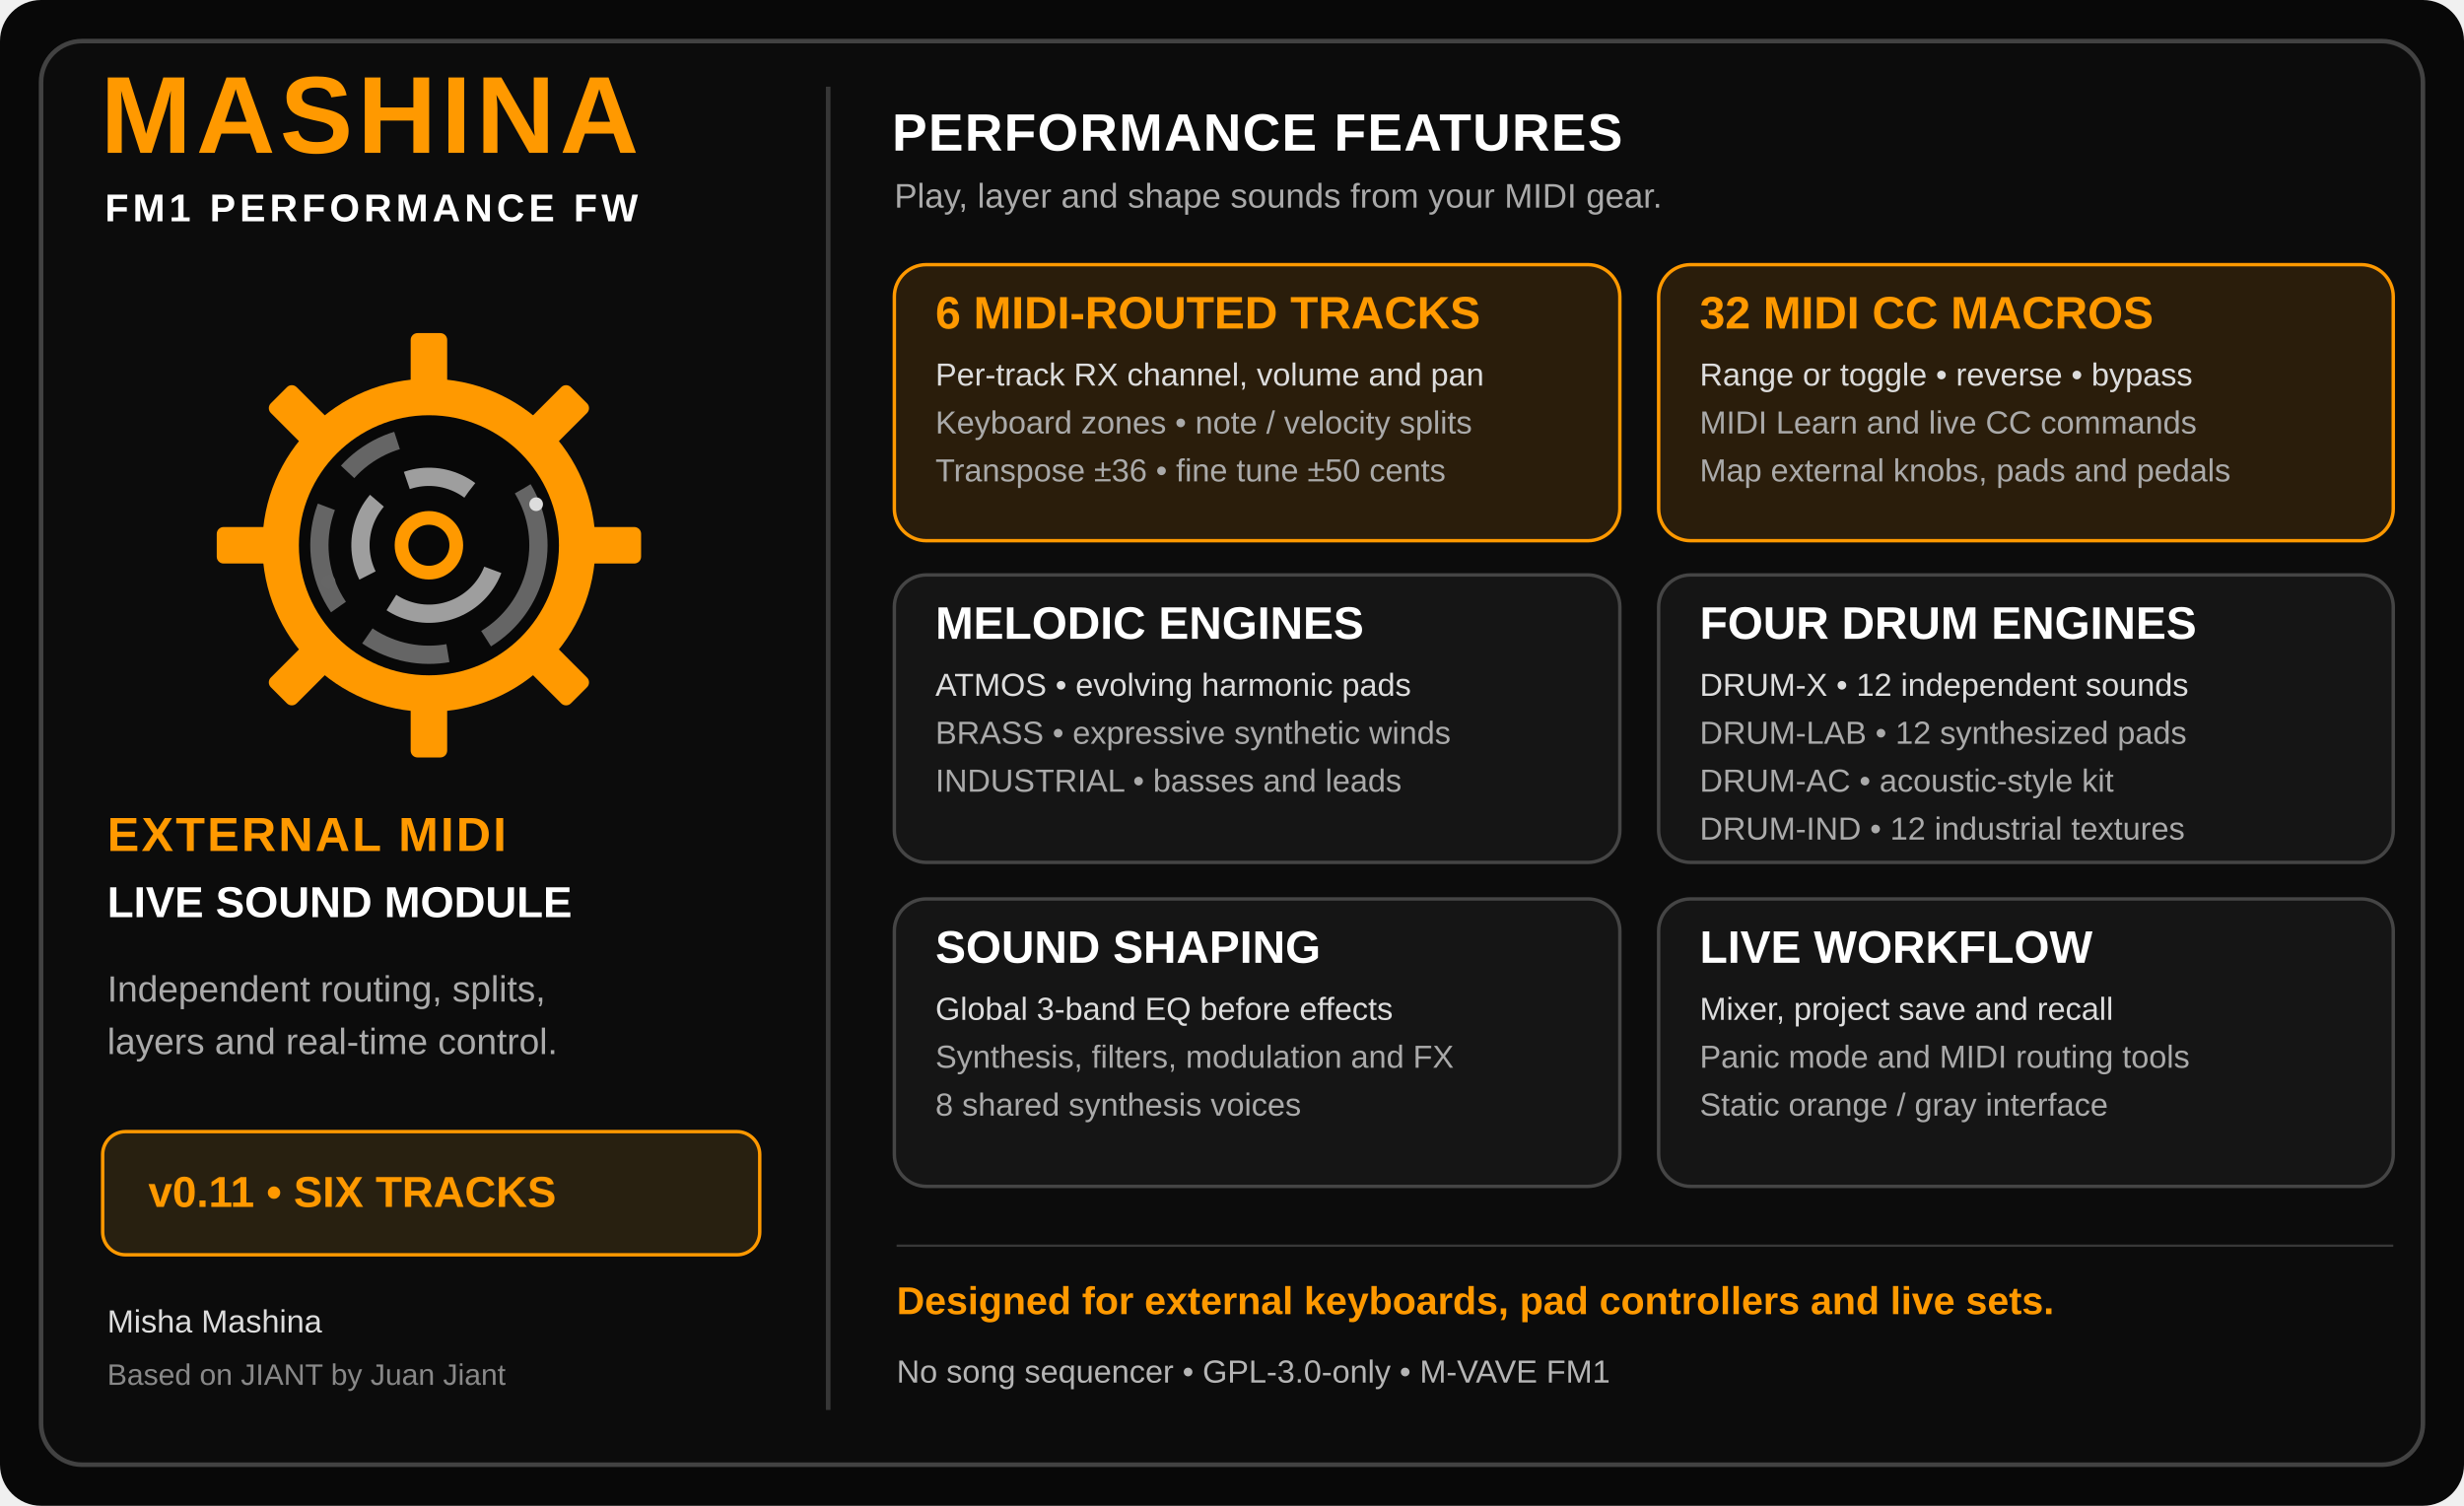
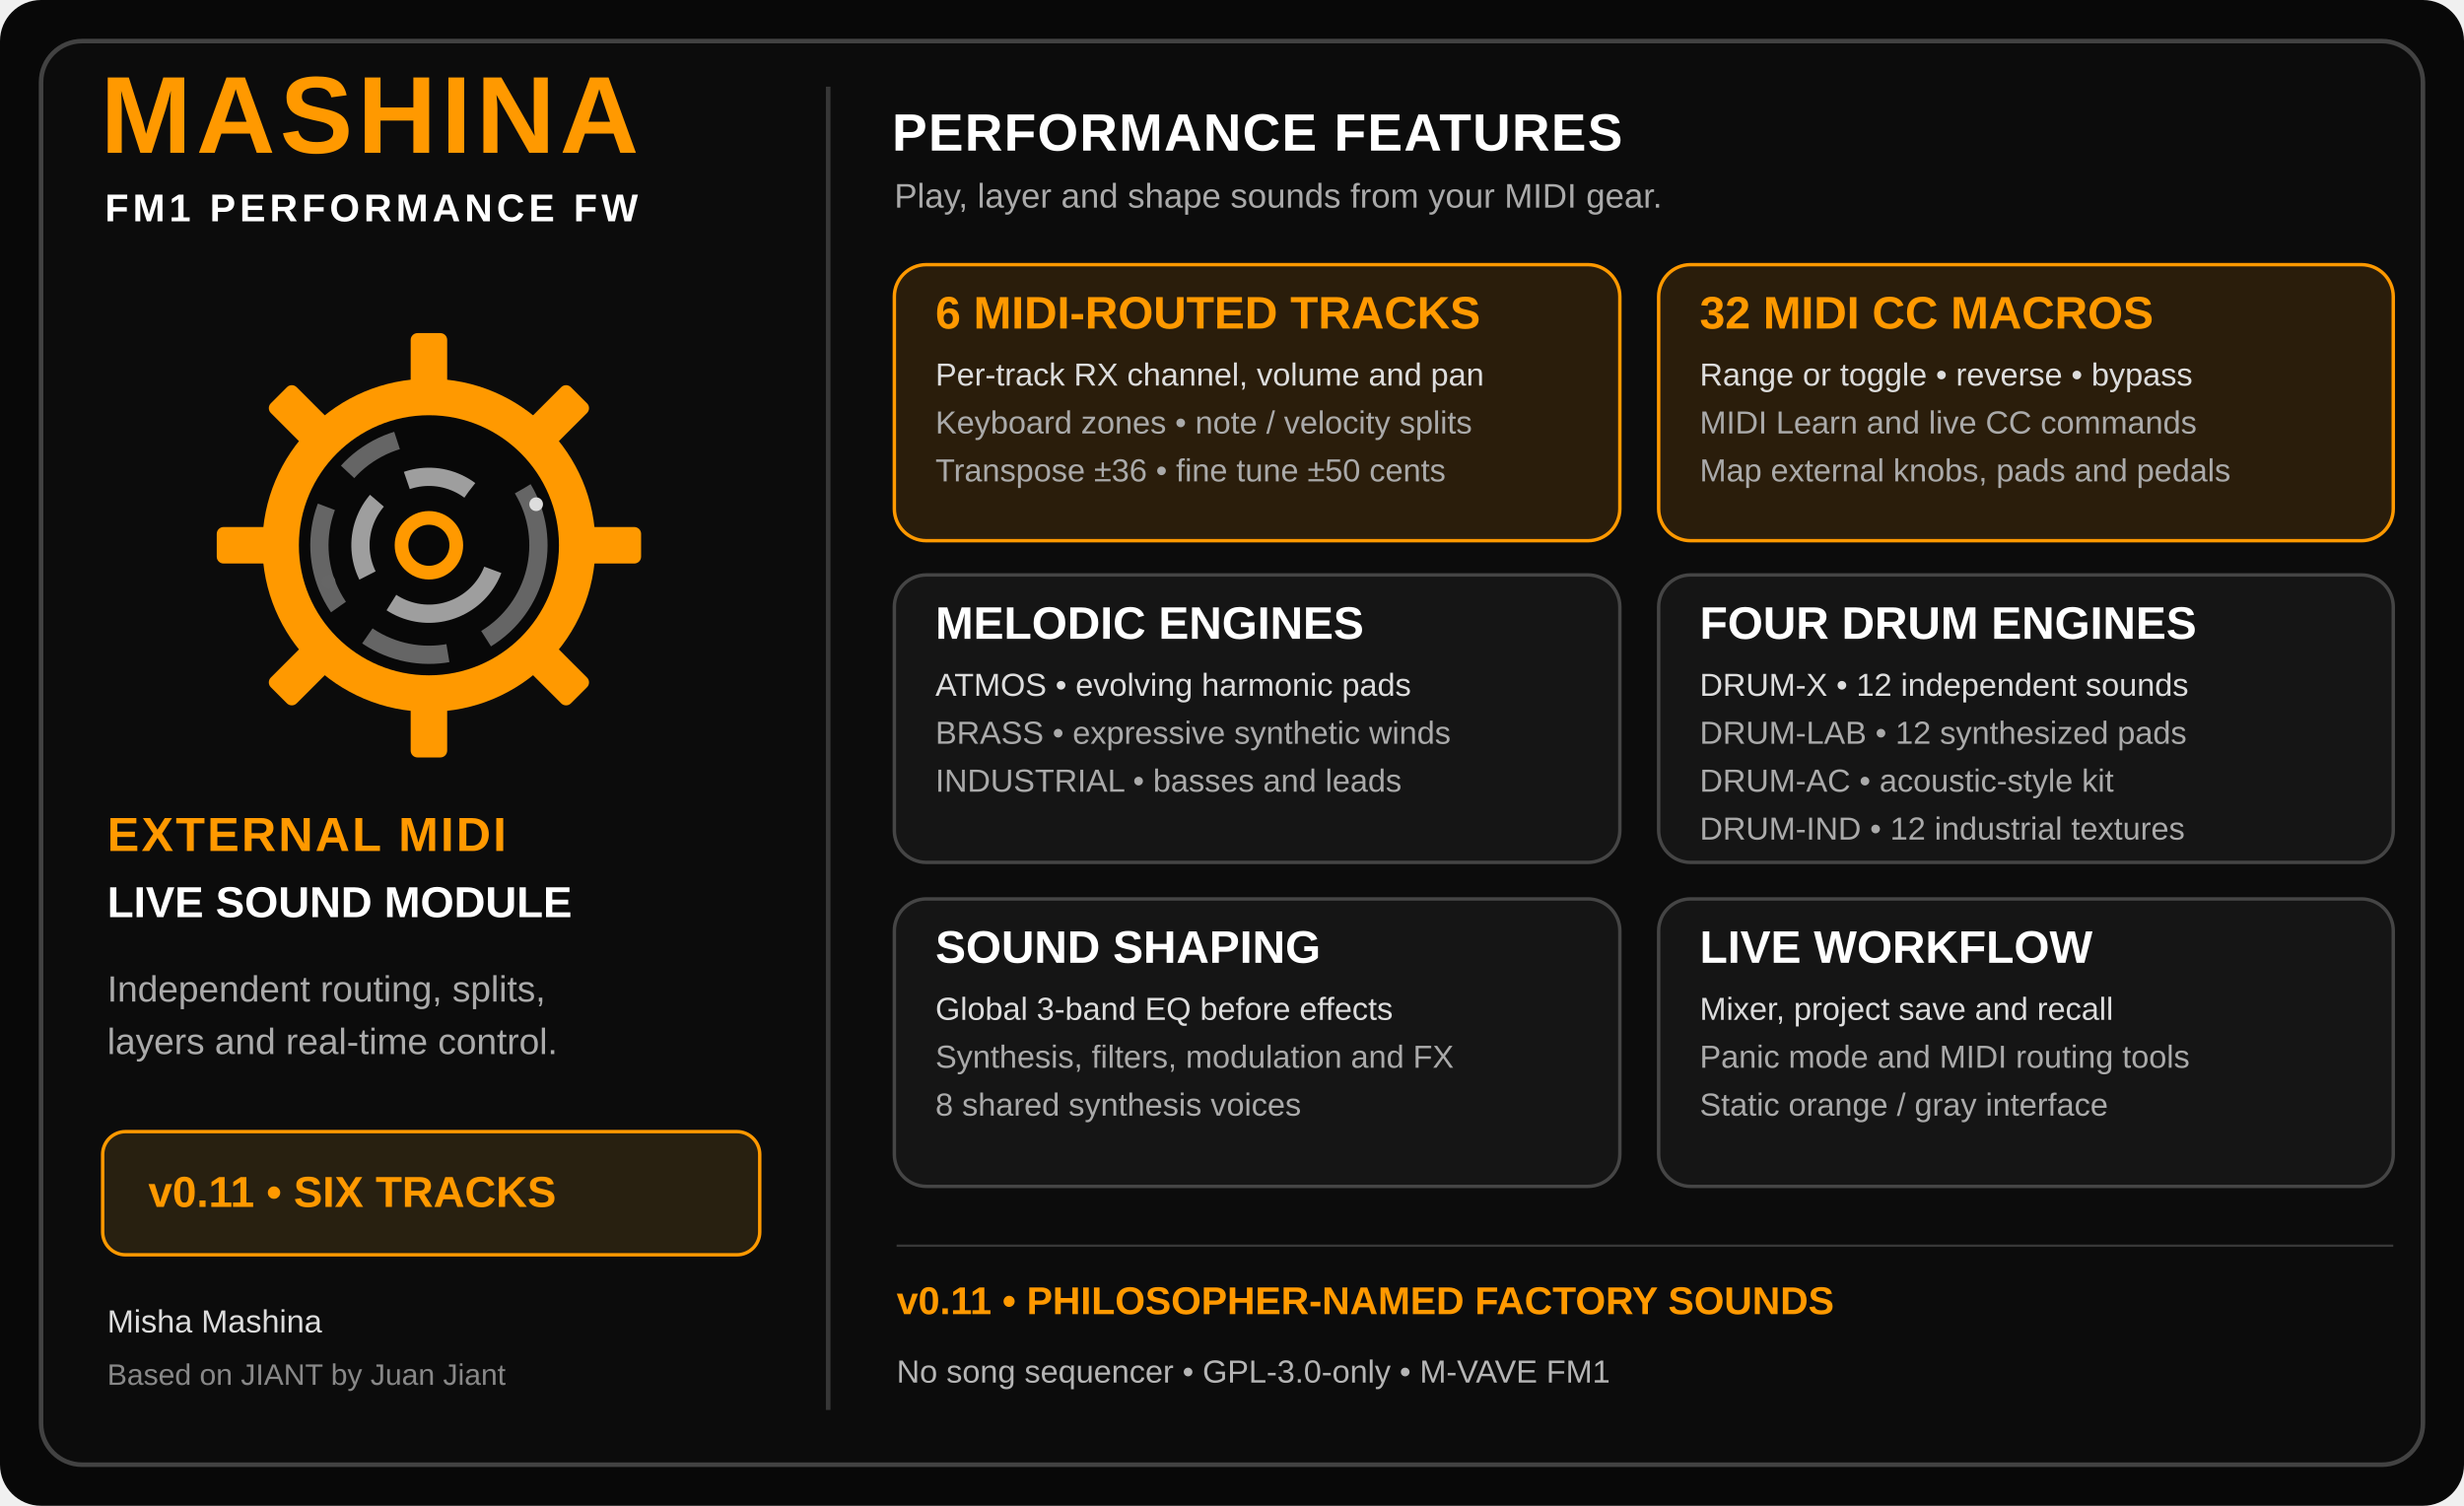
<svg xmlns="http://www.w3.org/2000/svg" width="1080" height="660" viewBox="0 0 1080 660" role="img" aria-labelledby="title description">
  <rect width="1080" height="660" rx="18" fill="#080808" />
  <rect x="18" y="18" width="1044" height="624" rx="18" fill="#0c0c0c" stroke="#424242" stroke-width="2" />
  <path d="M 363 38 V 618" stroke="#373737" stroke-width="2" />
  <text x="44" y="67" fill="#ff9900" font-family="Arial,Helvetica,sans-serif" font-size="48" font-weight="800" letter-spacing="2">MASHINA</text>
  <text x="46" y="97" fill="#fff" font-family="Arial,Helvetica,sans-serif" font-size="17" font-weight="600" letter-spacing="1.8">FM1 PERFORMANCE FW</text>
  <g transform="translate(188 239)">
    <rect x="-8" y="-93" width="16" height="30" rx="3" fill="#ff9900" transform="rotate(0)" />
    <rect x="-8" y="-93" width="16" height="30" rx="3" fill="#ff9900" transform="rotate(45)" />
    <rect x="-8" y="-93" width="16" height="30" rx="3" fill="#ff9900" transform="rotate(90)" />
    <rect x="-8" y="-93" width="16" height="30" rx="3" fill="#ff9900" transform="rotate(135)" />
    <rect x="-8" y="-93" width="16" height="30" rx="3" fill="#ff9900" transform="rotate(180)" />
    <rect x="-8" y="-93" width="16" height="30" rx="3" fill="#ff9900" transform="rotate(225)" />
    <rect x="-8" y="-93" width="16" height="30" rx="3" fill="#ff9900" transform="rotate(270)" />
    <rect x="-8" y="-93" width="16" height="30" rx="3" fill="#ff9900" transform="rotate(315)" />
    <circle r="73" fill="#ff9900" />
    <circle r="57" fill="#080808" />
    <circle r="48" fill="none" stroke="#656565" stroke-width="8" stroke-dasharray="75 18 37 18 46 18 26 64" transform="rotate(-31)" />
    <circle r="30" fill="none" stroke="#9e9e9e" stroke-width="8" stroke-dasharray="53 16 35 16 29 39" transform="rotate(22)" />
    <circle r="15" fill="#ff9900" />
    <circle r="9" fill="#080808" />
    <circle cx="47" cy="-18" r="3" fill="#ddd" />
    <circle cx="-44" cy="16" r="3" fill="#666" />
  </g>
  <text x="47" y="373" fill="#ff9900" font-family="Arial,Helvetica,sans-serif" font-size="21" font-weight="700" letter-spacing="1">EXTERNAL MIDI</text>
  <text x="47" y="402" fill="#fff" font-family="Arial,Helvetica,sans-serif" font-size="19" font-weight="600">LIVE SOUND MODULE</text>
  <text x="47" y="439" fill="#aaa" font-family="Arial,Helvetica,sans-serif" font-size="16" font-weight="500">Independent routing, splits,</text>
  <text x="47" y="462" fill="#aaa" font-family="Arial,Helvetica,sans-serif" font-size="16" font-weight="500">layers and real-time control.</text>
  <rect x="45" y="496" width="288" height="54" rx="10" fill="#282010" stroke="#ff9900" stroke-width="1.5" />
  <text x="65" y="529" fill="#ff9900" font-family="Arial,Helvetica,sans-serif" font-size="19" font-weight="700">v0.11  •  SIX TRACKS</text>
  <text x="47" y="584" fill="#ddd" font-family="Arial,Helvetica,sans-serif" font-size="14" font-weight="500">Misha Mashina</text>
  <text x="47" y="607" fill="#888" font-family="Arial,Helvetica,sans-serif" font-size="13" font-weight="500">Based on JIANT by Juan Jiant</text>
  <text x="391" y="66" fill="#fff" font-family="Arial,Helvetica,sans-serif" font-size="23" font-weight="750" letter-spacing=".6">PERFORMANCE FEATURES</text>
  <text x="392" y="91" fill="#aaa" font-family="Arial,Helvetica,sans-serif" font-size="15" font-weight="500">Play, layer and shape sounds from your MIDI gear.</text>
  <rect x="392" y="116" width="318" height="121" rx="14" fill="#2a1d0b" stroke="#ff9900" stroke-width="1.5" />
  <text x="410" y="144" fill="#ff9900" font-family="Arial,Helvetica,sans-serif" font-size="20" font-weight="700">6 MIDI-ROUTED TRACKS</text>
  <text x="410" y="169" fill="#ddd" font-family="Arial,Helvetica,sans-serif" font-size="14" font-weight="400">Per-track RX channel, volume and pan</text>
  <text x="410" y="190" fill="#aaa" font-family="Arial,Helvetica,sans-serif" font-size="14" font-weight="400">Keyboard zones • note / velocity splits</text>
  <text x="410" y="211" fill="#aaa" font-family="Arial,Helvetica,sans-serif" font-size="14" font-weight="400">Transpose ±36 • fine tune ±50 cents</text>
  <rect x="727" y="116" width="322" height="121" rx="14" fill="#2a1d0b" stroke="#ff9900" stroke-width="1.5" />
  <text x="745" y="144" fill="#ff9900" font-family="Arial,Helvetica,sans-serif" font-size="20" font-weight="700">32 MIDI CC MACROS</text>
  <text x="745" y="169" fill="#ddd" font-family="Arial,Helvetica,sans-serif" font-size="14" font-weight="400">Range or toggle • reverse • bypass</text>
  <text x="745" y="190" fill="#aaa" font-family="Arial,Helvetica,sans-serif" font-size="14" font-weight="400">MIDI Learn and live CC commands</text>
  <text x="745" y="211" fill="#aaa" font-family="Arial,Helvetica,sans-serif" font-size="14" font-weight="400">Map external knobs, pads and pedals</text>
  <rect x="392" y="252" width="318" height="126" rx="14" fill="#151515" stroke="#454545" stroke-width="1.5" />
  <text x="410" y="280" fill="#fff" font-family="Arial,Helvetica,sans-serif" font-size="20" font-weight="700">MELODIC ENGINES</text>
  <text x="410" y="305" fill="#ddd" font-family="Arial,Helvetica,sans-serif" font-size="14" font-weight="400">ATMOS • evolving harmonic pads</text>
  <text x="410" y="326" fill="#aaa" font-family="Arial,Helvetica,sans-serif" font-size="14" font-weight="400">BRASS • expressive synthetic winds</text>
  <text x="410" y="347" fill="#aaa" font-family="Arial,Helvetica,sans-serif" font-size="14" font-weight="400">INDUSTRIAL • basses and leads</text>
  <rect x="727" y="252" width="322" height="126" rx="14" fill="#151515" stroke="#454545" stroke-width="1.5" />
  <text x="745" y="280" fill="#fff" font-family="Arial,Helvetica,sans-serif" font-size="20" font-weight="700">FOUR DRUM ENGINES</text>
  <text x="745" y="305" fill="#ddd" font-family="Arial,Helvetica,sans-serif" font-size="14" font-weight="400">DRUM-X • 12 independent sounds</text>
  <text x="745" y="326" fill="#aaa" font-family="Arial,Helvetica,sans-serif" font-size="14" font-weight="400">DRUM-LAB • 12 synthesized pads</text>
  <text x="745" y="347" fill="#aaa" font-family="Arial,Helvetica,sans-serif" font-size="14" font-weight="400">DRUM-AC • acoustic-style kit</text>
  <text x="745" y="368" fill="#aaa" font-family="Arial,Helvetica,sans-serif" font-size="14" font-weight="400">DRUM-IND • 12 industrial textures</text>
  <rect x="392" y="394" width="318" height="126" rx="14" fill="#151515" stroke="#454545" stroke-width="1.5" />
  <text x="410" y="422" fill="#fff" font-family="Arial,Helvetica,sans-serif" font-size="20" font-weight="700">SOUND SHAPING</text>
  <text x="410" y="447" fill="#ddd" font-family="Arial,Helvetica,sans-serif" font-size="14" font-weight="400">Global 3-band EQ before effects</text>
  <text x="410" y="468" fill="#aaa" font-family="Arial,Helvetica,sans-serif" font-size="14" font-weight="400">Synthesis, filters, modulation and FX</text>
  <text x="410" y="489" fill="#aaa" font-family="Arial,Helvetica,sans-serif" font-size="14" font-weight="400">8 shared synthesis voices</text>
  <rect x="727" y="394" width="322" height="126" rx="14" fill="#151515" stroke="#454545" stroke-width="1.5" />
  <text x="745" y="422" fill="#fff" font-family="Arial,Helvetica,sans-serif" font-size="20" font-weight="700">LIVE WORKFLOW</text>
  <text x="745" y="447" fill="#ddd" font-family="Arial,Helvetica,sans-serif" font-size="14" font-weight="400">Mixer, project save and recall</text>
  <text x="745" y="468" fill="#aaa" font-family="Arial,Helvetica,sans-serif" font-size="14" font-weight="400">Panic mode and MIDI routing tools</text>
  <text x="745" y="489" fill="#aaa" font-family="Arial,Helvetica,sans-serif" font-size="14" font-weight="400">Static orange / gray interface</text>
  <path d="M 393 546 H 1049" stroke="#383838" />
-   <text x="393" y="576" fill="#ff9900" font-family="Arial,Helvetica,sans-serif" font-size="17" font-weight="600">Designed for external keyboards, pad controllers and live sets.</text>
+   <text x="393" y="576" fill="#ff9900" font-family="Arial,Helvetica,sans-serif" font-size="17" font-weight="600">v0.11  •  PHILOSOPHER-NAMED FACTORY SOUNDS</text>
  <text x="393" y="606" fill="#b5b5b5" font-family="Arial,Helvetica,sans-serif" font-size="14" font-weight="500">No song sequencer  •  GPL-3.0-only  •  M-VAVE FM1</text>
</svg>
